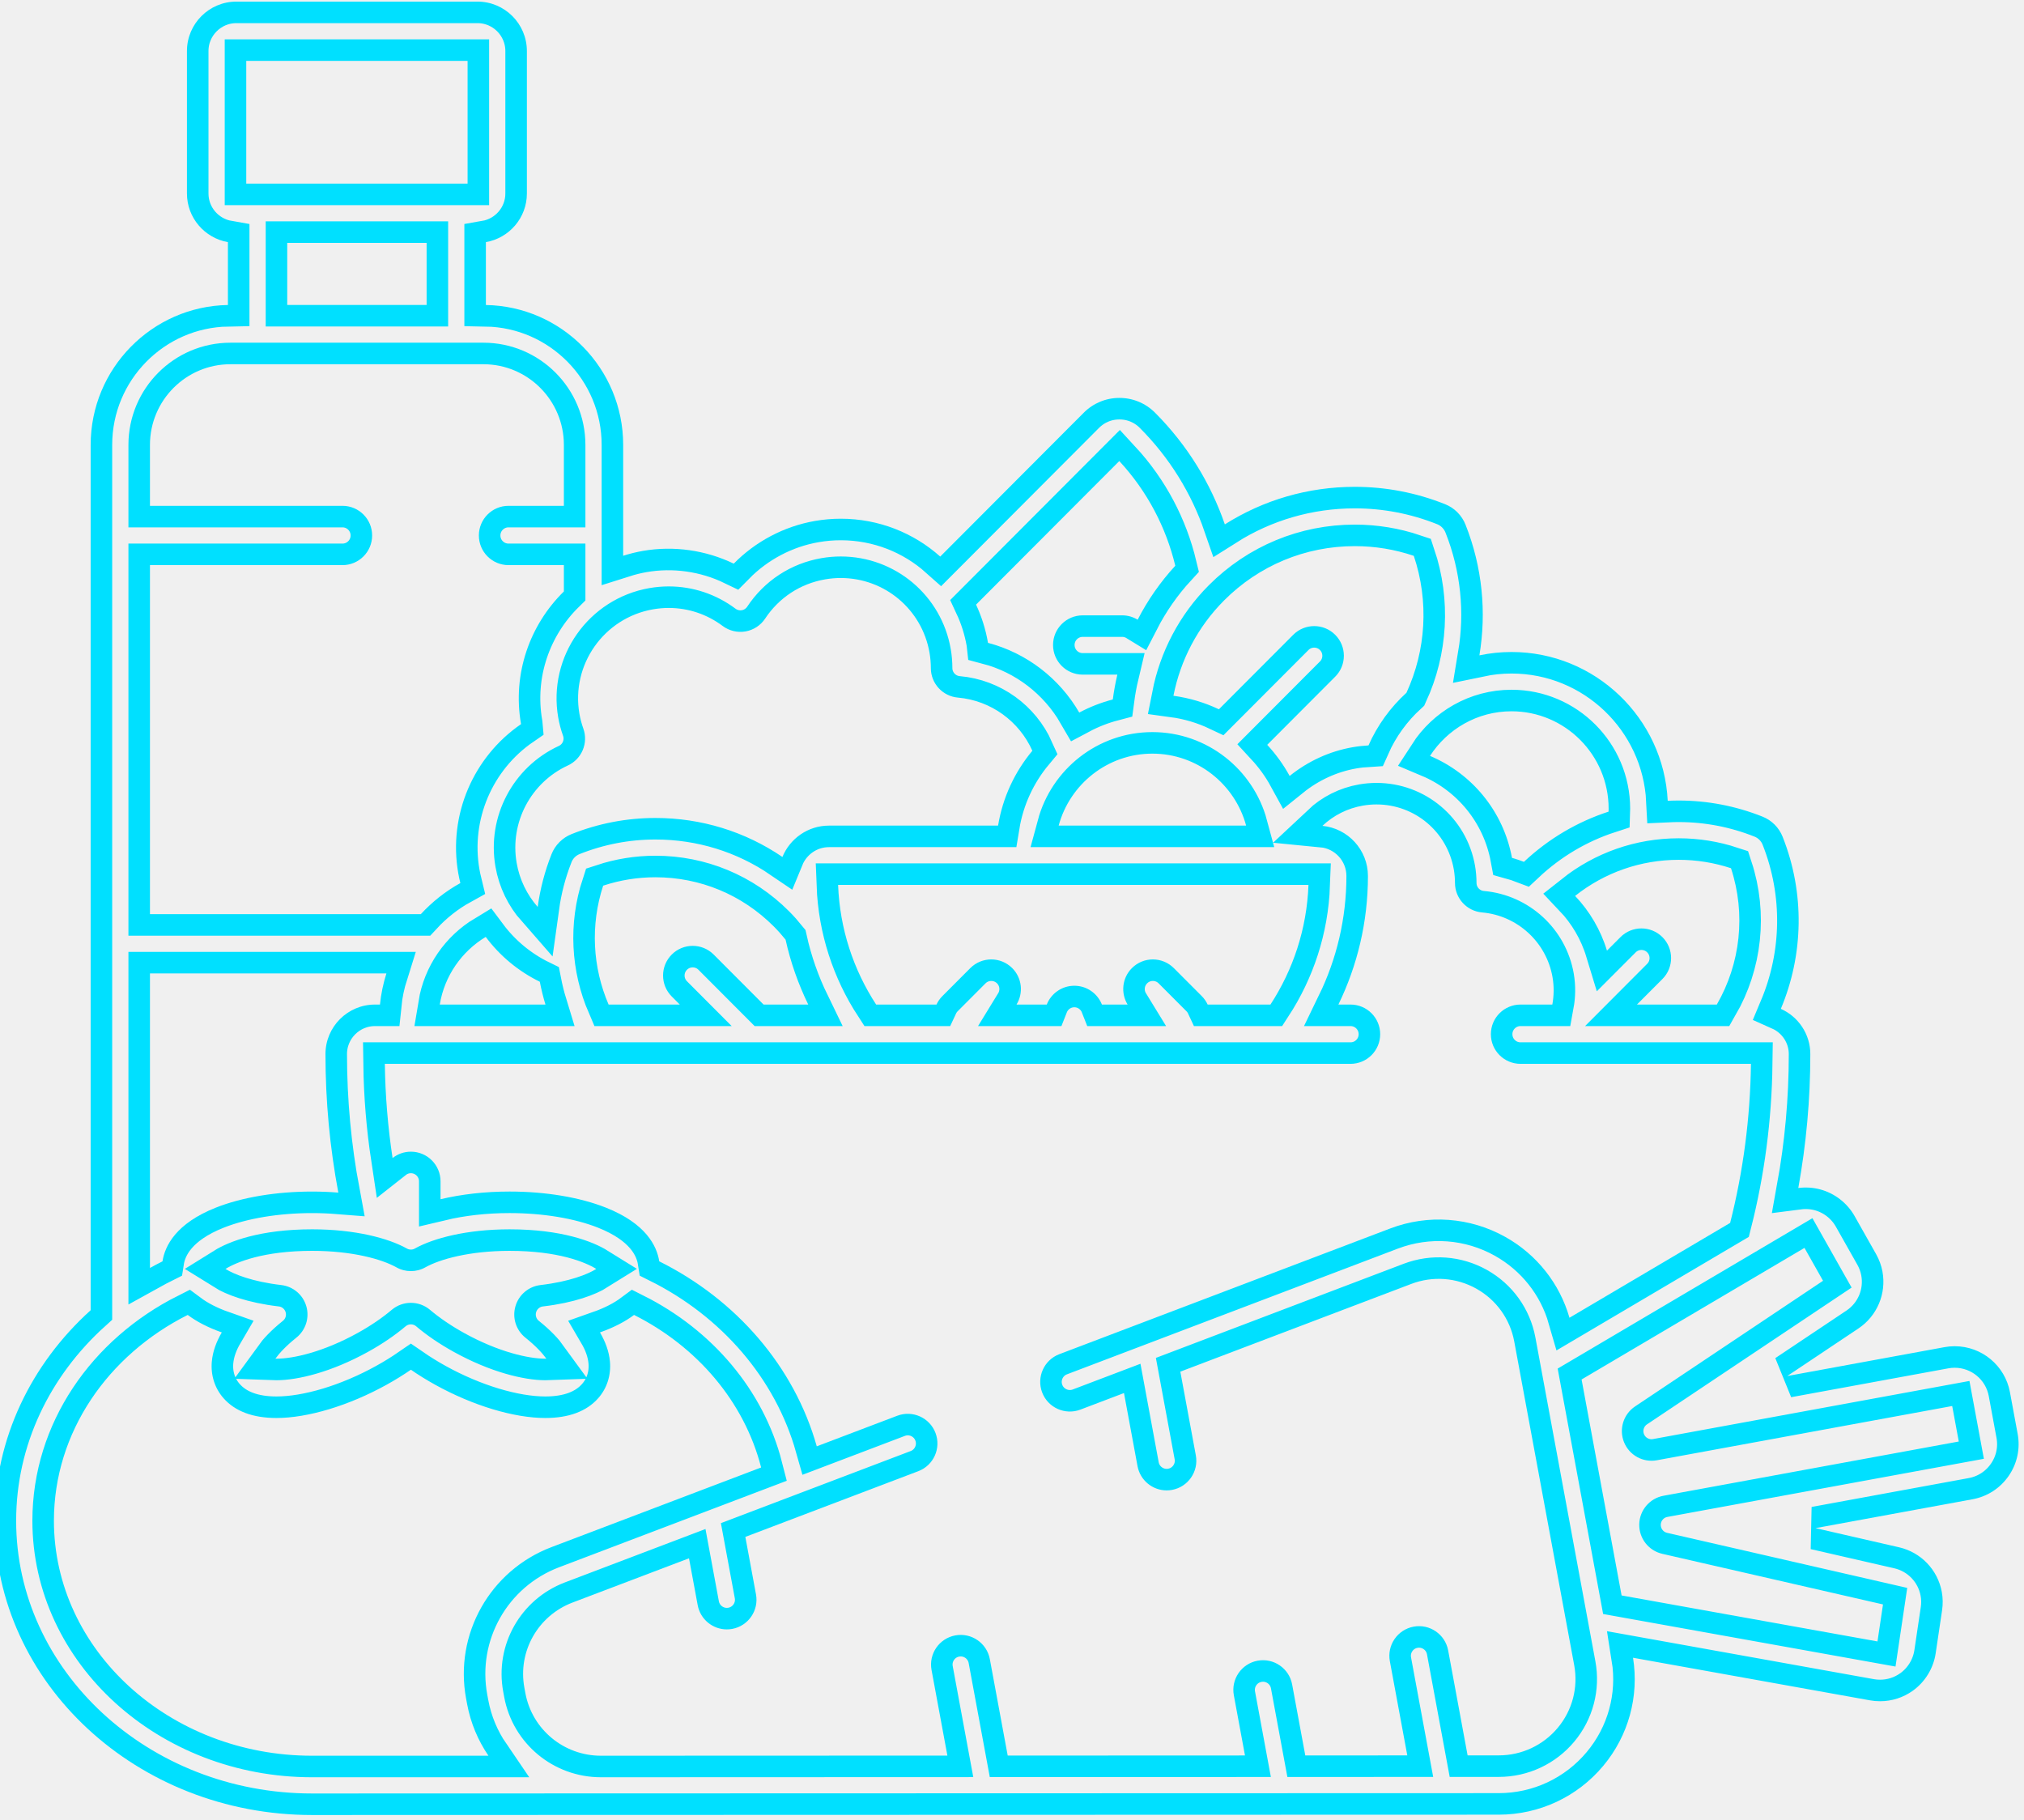
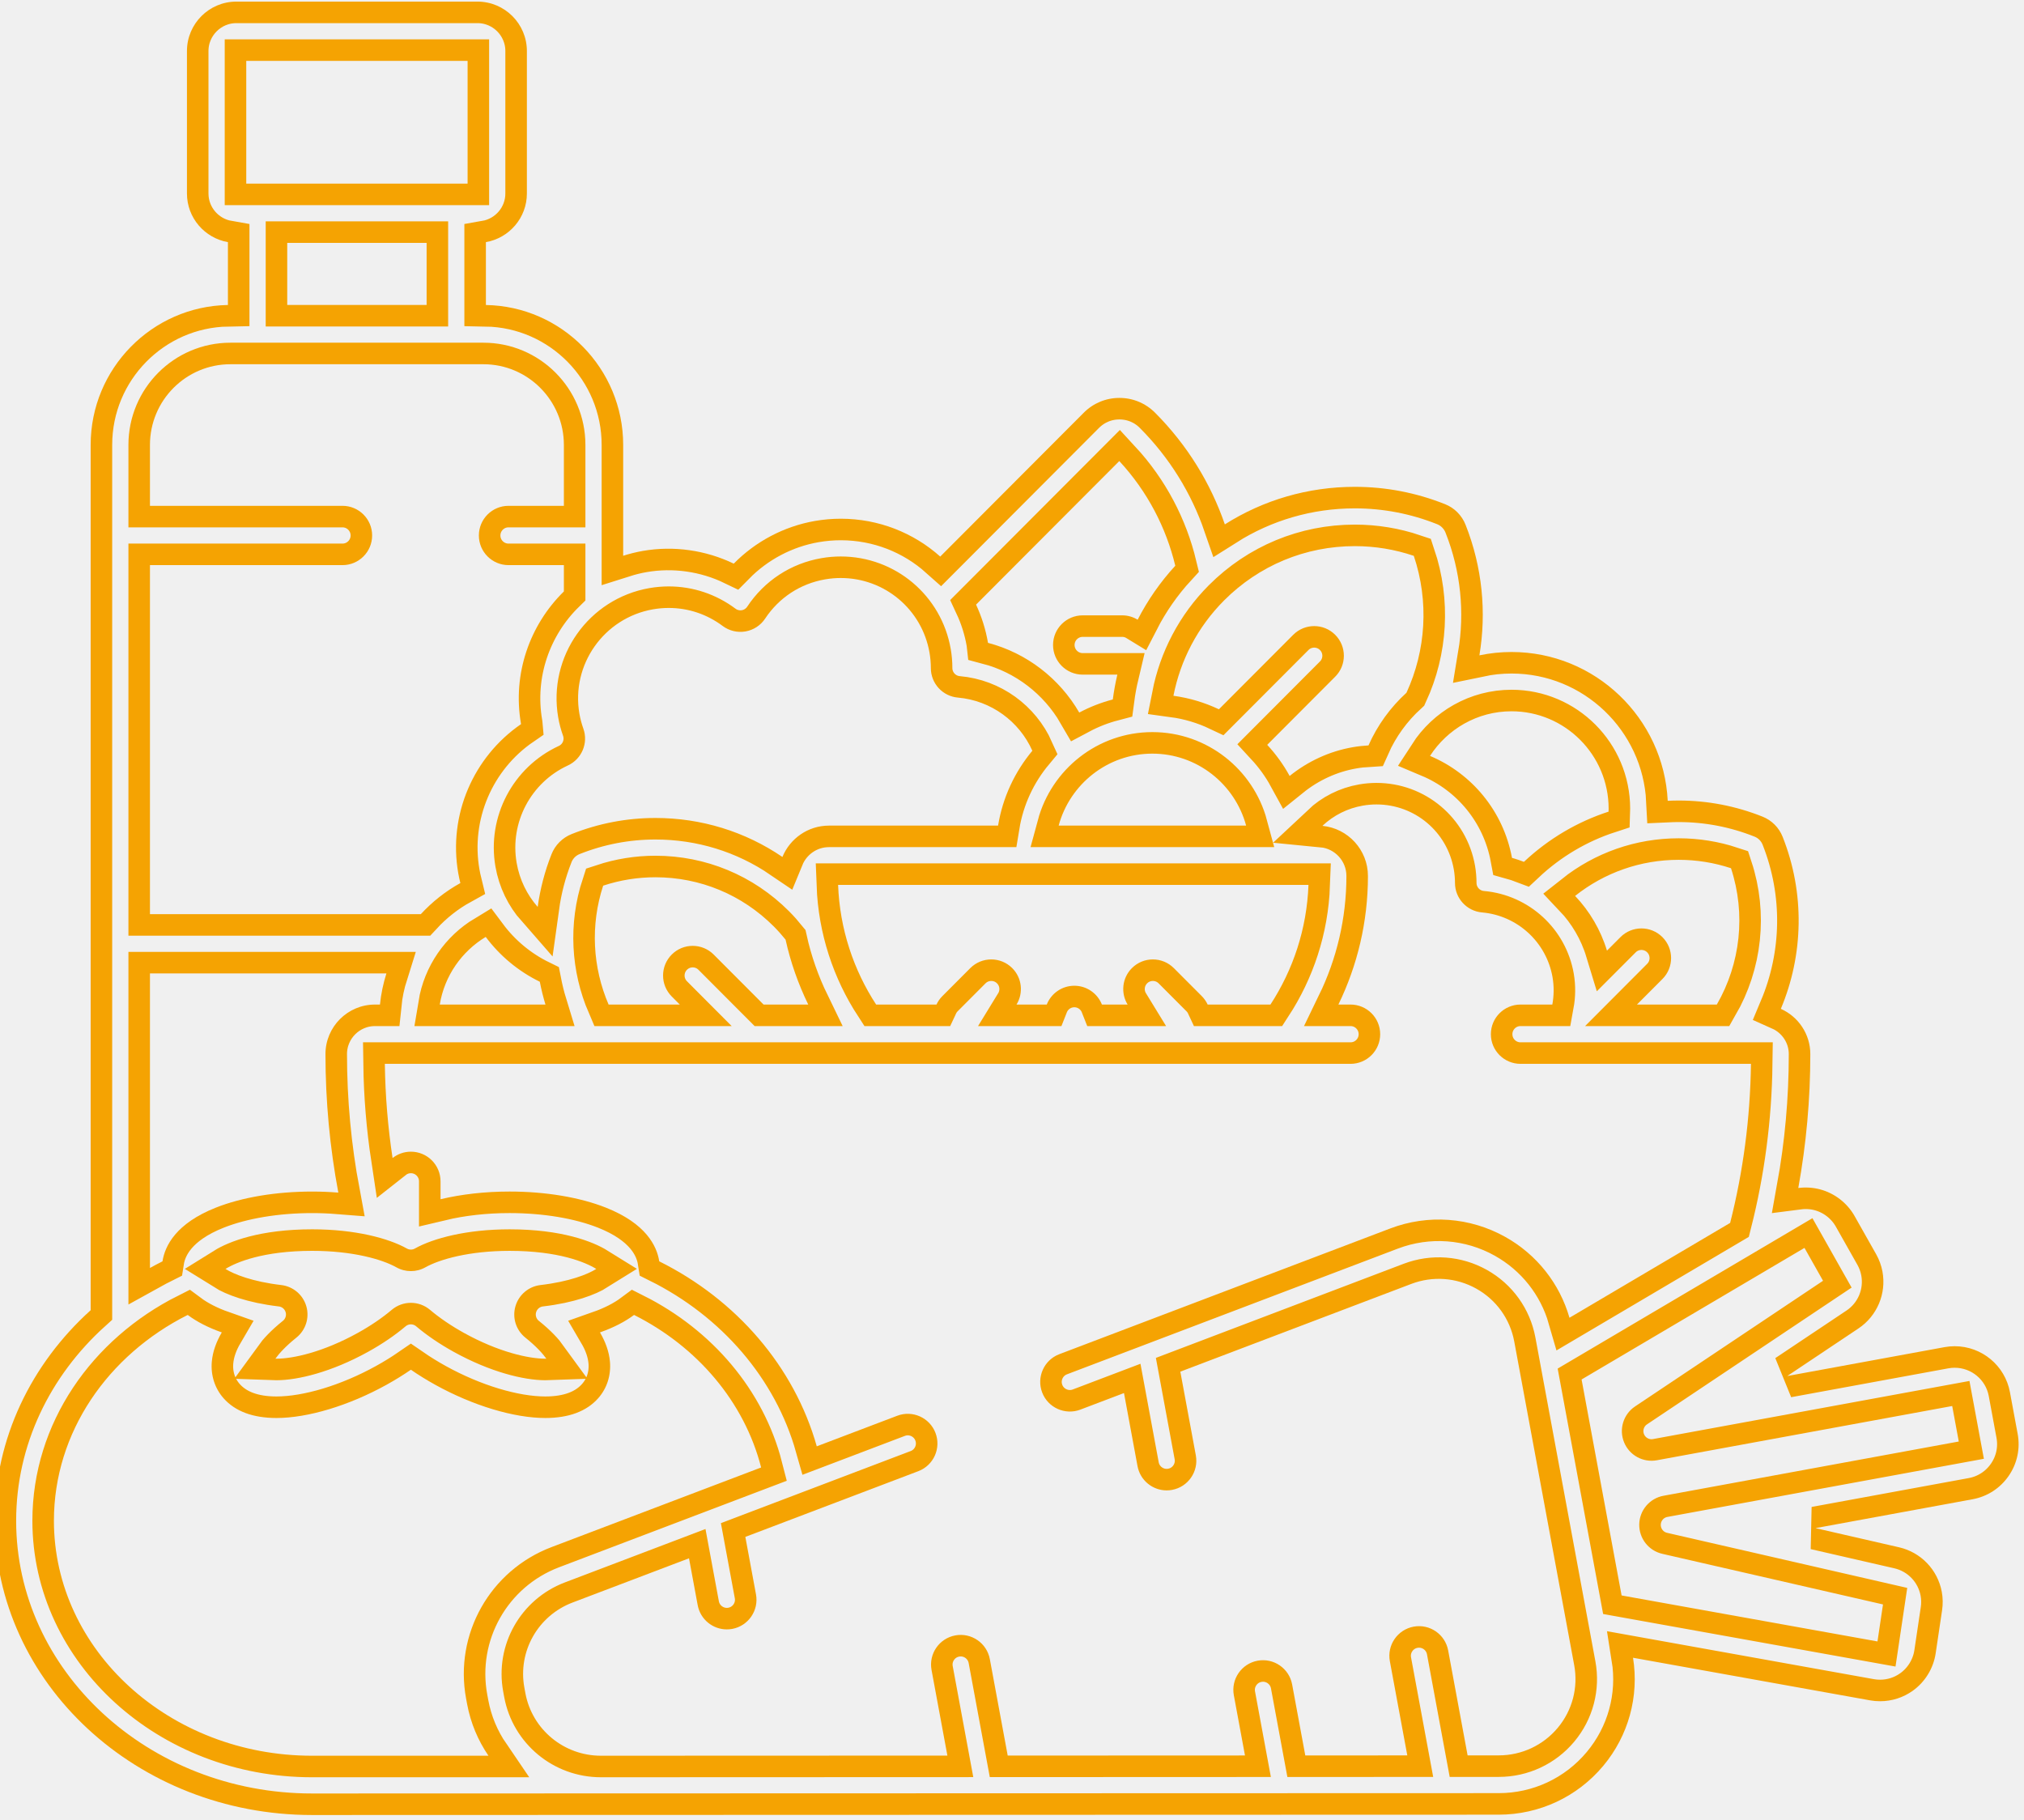
<svg xmlns="http://www.w3.org/2000/svg" width="188" height="169" viewBox="0 0 188 169" fill="none">
  <mask id="path-1-inside-1_3169_486" fill="white">
    <path d="M187.411 133.182L186.694 129.311C186.237 126.838 184.077 125.043 181.559 125.043C181.243 125.043 180.924 125.072 180.61 125.13L166.011 127.811L172.623 123.392C174.355 122.234 175.231 120.162 174.853 118.107C174.748 117.544 174.552 117.004 174.267 116.498L172.266 112.955C171.58 111.738 170.411 110.833 169.062 110.475C168.401 110.299 167.71 110.26 167.036 110.347C167.772 106.284 168.152 102.134 168.152 97.91C168.152 96.035 167.024 94.422 165.414 93.706C167.518 88.702 167.662 82.973 165.582 77.727C165.413 77.3 165.163 76.919 164.839 76.594C164.517 76.273 164.141 76.024 163.714 75.853C161.222 74.86 158.602 74.357 155.929 74.357C155.587 74.357 155.247 74.366 154.907 74.382C154.526 66.696 148.164 60.56 140.398 60.56C139.376 60.56 138.379 60.669 137.415 60.871C138.084 56.869 137.69 52.682 136.132 48.751C135.964 48.319 135.713 47.931 135.371 47.584C135.042 47.255 134.656 47.001 134.228 46.831C131.543 45.761 128.722 45.219 125.842 45.219C121.503 45.219 117.353 46.439 113.77 48.707C112.461 44.915 110.302 41.355 107.286 38.332C106.403 37.447 105.228 36.96 103.977 36.96C102.727 36.96 101.552 37.447 100.667 38.333L87.334 51.697C84.866 49.496 81.619 48.181 78.095 48.181C77.295 48.181 76.488 48.251 75.695 48.389C72.823 48.889 70.179 50.295 68.153 52.354C65.554 51.1 62.577 50.672 59.717 51.17C59.087 51.28 58.477 51.434 57.884 51.622V41.324C57.884 34.232 52.184 28.452 45.133 28.33V22.49C47.292 22.116 48.94 20.235 48.94 17.972V4.739C48.94 2.208 46.881 0.149 44.35 0.149H21.955C19.424 0.149 17.365 2.208 17.365 4.739V17.972C17.365 20.235 19.013 22.116 21.171 22.49V28.329C14.121 28.451 8.421 34.231 8.421 41.323V121.699C2.923 126.664 -0.5 133.592 -0.5 141.254C-0.5 156.326 12.728 168.587 28.988 168.587L139.212 168.555C142.974 168.554 146.512 166.9 148.919 164.019C151.263 161.215 152.259 157.572 151.685 153.979L173.701 157.936C174.006 157.99 174.318 158.018 174.627 158.018C175.725 158.018 176.777 157.681 177.668 157.045C178.813 156.226 179.588 154.96 179.795 153.571L180.391 149.57C180.477 148.997 180.468 148.419 180.363 147.854C179.984 145.808 178.426 144.184 176.394 143.719L168.634 141.939L183.219 139.259C184.594 139.007 185.788 138.234 186.579 137.085C187.37 135.938 187.665 134.552 187.411 133.182ZM155.929 79.864C157.587 79.864 159.217 80.127 160.784 80.644C162.184 84.909 161.66 89.508 159.467 93.308H152.049L154.416 90.935C155.49 89.859 155.488 88.115 154.411 87.041C153.334 85.966 151.59 85.968 150.517 87.045L149.264 88.3C148.677 86.367 147.652 84.636 146.304 83.216C149.038 81.046 152.393 79.864 155.929 79.864ZM140.398 66.067C145.372 66.067 149.418 70.125 149.418 75.113C149.418 75.206 149.414 75.297 149.411 75.389C146.508 76.333 143.832 77.91 141.55 80.052C141.187 79.914 140.819 79.786 140.441 79.682C139.635 75.33 136.702 71.842 132.828 70.212C134.436 67.721 137.226 66.067 140.398 66.067ZM125.841 50.727C127.712 50.727 129.55 51.029 131.321 51.628C132.745 55.861 132.454 60.407 130.64 64.346C129.149 65.704 127.939 67.368 127.112 69.237C126.621 69.266 126.129 69.32 125.643 69.405C123.485 69.78 121.473 70.717 119.789 72.074C119.215 71.024 118.512 70.055 117.706 69.183L124.021 62.853C125.096 61.777 125.093 60.033 124.016 58.959C122.94 57.885 121.196 57.886 120.122 58.963L113.219 65.882C111.906 65.261 110.486 64.829 108.995 64.627C109.639 61.34 111.234 58.244 113.7 55.771C116.946 52.518 121.258 50.727 125.841 50.727ZM104.739 93.308H102.352C101.95 92.285 100.956 91.56 99.79 91.56C98.624 91.56 97.63 92.285 97.228 93.308H94.42C95.072 92.246 94.941 90.839 94.02 89.92C92.943 88.846 91.2 88.848 90.125 89.924L87.53 92.526C87.296 92.759 87.117 93.025 86.985 93.308H81.38C79.281 90.087 78 86.284 77.848 82.194H121.538C121.387 86.284 120.106 90.087 118.006 93.308H112.174C112.042 93.025 111.862 92.759 111.629 92.525L109.034 89.924C107.959 88.848 106.216 88.845 105.14 89.92C104.219 90.838 104.087 92.246 104.739 93.308ZM98.334 76.686C99.372 72.839 102.882 70.001 107.04 70.001C111.199 70.001 114.709 72.84 115.747 76.686H98.334ZM103.966 42.824C106.585 45.655 108.317 49.016 109.167 52.549C107.761 54.077 106.593 55.766 105.671 57.562C105.253 57.306 104.763 57.156 104.237 57.156H100.567C99.046 57.156 97.813 58.389 97.813 59.91C97.813 61.43 99.046 62.663 100.567 62.663H103.786C103.605 63.424 103.465 64.194 103.363 64.969C102.269 65.256 101.225 65.665 100.247 66.186C98.412 63.018 95.372 60.657 91.771 59.711C91.77 59.703 91.768 59.695 91.767 59.687C91.551 58.441 91.174 57.259 90.661 56.16L103.966 42.824ZM54.184 67.674C54.022 67.222 53.9 66.759 53.819 66.294C53.029 61.74 56.099 57.39 60.661 56.596C61.142 56.512 61.63 56.469 62.113 56.469C63.927 56.469 65.661 57.048 67.126 58.143C67.733 58.596 68.499 58.779 69.246 58.65C69.992 58.52 70.651 58.089 71.07 57.458C72.363 55.508 74.341 54.214 76.639 53.814C77.122 53.73 77.612 53.688 78.095 53.688C82.175 53.688 85.643 56.607 86.34 60.629C86.42 61.09 86.461 61.57 86.462 62.057C86.464 63.482 87.555 64.671 88.975 64.795C92.054 65.066 94.675 67.004 95.89 69.733C94.263 71.686 93.135 74.069 92.707 76.686H77.002C75.049 76.686 73.374 77.892 72.675 79.598C69.22 77.244 65.148 75.977 60.88 75.977C58.207 75.977 55.588 76.48 53.094 77.473C52.671 77.642 52.292 77.891 51.97 78.213C51.643 78.54 51.393 78.923 51.228 79.343C50.594 80.942 50.172 82.585 49.943 84.238C48.956 83.115 48.261 81.718 47.989 80.15C47.341 76.413 49.297 72.693 52.744 71.102C54.04 70.504 54.664 69.016 54.184 67.674ZM62.393 92.555L63.144 93.308H56.53C55.045 89.863 54.82 85.942 56.025 82.264C57.595 81.746 59.224 81.484 60.88 81.484C65.03 81.484 68.933 83.106 71.871 86.05C72.262 86.442 72.626 86.853 72.968 87.277C73.434 89.389 74.151 91.408 75.075 93.308H70.925L66.292 88.664C65.218 87.588 63.474 87.585 62.398 88.66C61.321 89.735 61.319 91.478 62.393 92.555ZM50.665 93.308H40.848C41.285 90.641 42.89 88.367 45.117 87.025C46.436 88.792 48.157 90.22 50.14 91.188C50.28 91.903 50.452 92.611 50.665 93.308ZM22.873 5.657H43.432V17.054H22.873V5.657ZM39.626 22.562V28.324H26.68V22.562H39.626ZM13.929 52.491H31.812C33.334 52.491 34.566 51.258 34.566 49.737C34.566 48.217 33.334 46.983 31.812 46.983H13.929V41.323C13.929 37.192 17.279 33.832 21.398 33.832H44.908C49.026 33.832 52.376 37.192 52.376 41.323V46.983H47.234C45.713 46.983 44.48 48.217 44.48 49.737C44.48 51.258 45.713 52.491 47.234 52.491H52.376V54.936C49.221 58.029 47.582 62.566 48.392 67.232C48.393 67.242 48.395 67.251 48.396 67.261C43.978 70.292 41.624 75.681 42.562 81.09C42.617 81.406 42.685 81.717 42.76 82.024C41.384 82.783 40.149 83.762 39.09 84.909H13.929V52.491ZM13.929 90.416H35.892C35.599 91.344 35.393 92.31 35.293 93.308H34.828C32.294 93.308 30.231 95.372 30.231 97.909C30.231 102.282 30.638 106.574 31.425 110.774C30.634 110.711 29.823 110.677 28.997 110.677C25.667 110.677 22.494 111.205 20.063 112.165C16.345 113.633 15.318 115.717 15.093 117.16C14.699 117.356 14.312 117.563 13.929 117.775V90.416ZM48.801 124.247C49.793 125.04 50.399 125.715 50.75 126.201C50.717 126.202 50.683 126.202 50.648 126.202C49.089 126.202 46.289 125.574 43.104 123.811C41.918 123.154 40.826 122.412 39.945 121.665C38.917 120.795 37.411 120.796 36.384 121.666C35.503 122.413 34.411 123.155 33.226 123.81C30.041 125.574 27.241 126.202 25.682 126.202C25.647 126.202 25.612 126.202 25.579 126.201C25.93 125.715 26.536 125.04 27.528 124.246C28.395 123.552 28.761 122.405 28.455 121.338C28.149 120.27 27.231 119.49 26.128 119.361C23.441 119.046 21.741 118.362 20.945 117.864C21.942 117.243 24.463 116.184 28.998 116.184C32.755 116.184 35.5 116.974 36.817 117.714C37.654 118.184 38.675 118.184 39.513 117.714C40.831 116.975 43.576 116.185 47.333 116.185C51.868 116.185 54.388 117.244 55.385 117.864C54.59 118.363 52.89 119.046 50.202 119.361C49.098 119.491 48.181 120.27 47.875 121.338C47.568 122.406 47.933 123.553 48.801 124.247ZM43.292 157.766L43.387 158.276C43.714 160.045 44.405 161.668 45.37 163.08H28.988C15.765 163.08 5.008 153.289 5.008 141.254C5.008 133.03 10.034 125.856 17.435 122.137C18.285 122.771 19.345 123.318 20.602 123.76C20.103 124.611 19.756 125.527 19.674 126.482C19.565 127.752 19.954 128.957 20.769 129.878C21.846 131.094 23.499 131.71 25.682 131.71C28.592 131.71 32.409 130.558 35.894 128.629C36.696 128.185 37.455 127.716 38.165 127.227C38.875 127.716 39.633 128.185 40.436 128.63C43.921 130.558 47.738 131.71 50.648 131.71H50.648C52.831 131.71 54.484 131.094 55.56 129.878C56.376 128.958 56.765 127.752 56.656 126.482C56.574 125.527 56.227 124.611 55.728 123.76C56.985 123.318 58.045 122.771 58.895 122.137C64.765 125.087 69.138 130.209 70.698 136.306L51.22 143.705C45.519 145.871 42.185 151.784 43.292 157.766ZM144.692 160.488C143.334 162.114 141.336 163.047 139.21 163.047L136.319 163.048L134.513 153.298C134.236 151.802 132.8 150.813 131.304 151.091C129.808 151.368 128.82 152.805 129.097 154.301L130.718 163.05L121.242 163.054L120.021 156.46C119.744 154.965 118.308 153.977 116.812 154.254C115.317 154.531 114.329 155.968 114.605 157.463L115.641 163.056L93.601 163.065L91.942 154.11C91.664 152.614 90.228 151.626 88.732 151.904C87.237 152.18 86.249 153.618 86.526 155.113L87.999 163.067L55.818 163.079C55.817 163.079 55.816 163.079 55.815 163.079C52.374 163.079 49.425 160.637 48.801 157.272L48.707 156.761C48.084 153.4 49.964 150.074 53.175 148.853L63.999 144.742L64.805 149.094C65.051 150.419 66.208 151.346 67.51 151.346C67.676 151.346 67.845 151.331 68.015 151.3C69.51 151.022 70.498 149.586 70.22 148.09L69.232 142.754L85.298 136.65C86.719 136.11 87.434 134.52 86.894 133.098C86.354 131.676 84.762 130.961 83.342 131.501L75.866 134.341C73.769 126.916 68.38 120.713 61.235 117.159C61.011 115.717 59.983 113.633 56.266 112.165C53.836 111.205 50.662 110.676 47.332 110.676C45.04 110.676 42.851 110.929 40.919 111.39V109.727C40.919 108.206 39.686 106.973 38.165 106.973C37.522 106.973 36.932 107.195 36.464 107.564C36.029 104.692 35.786 101.774 35.746 98.815H125.445C126.966 98.815 128.199 97.582 128.199 96.061C128.199 94.54 126.966 93.307 125.445 93.307H124.318C126.072 89.696 127.062 85.646 127.062 81.367C127.062 78.937 125.203 76.936 122.834 76.708C123.866 75.736 125.153 75.08 126.588 74.83C127.008 74.757 127.435 74.72 127.856 74.72C131.412 74.72 134.433 77.263 135.04 80.767C135.11 81.173 135.146 81.591 135.147 82.012C135.148 83.438 136.239 84.627 137.66 84.751C140.951 85.04 143.643 87.516 144.208 90.77C144.357 91.636 144.339 92.49 144.189 93.307H141.234C139.713 93.307 138.48 94.54 138.48 96.061C138.48 97.582 139.713 98.815 141.234 98.815H162.638C162.57 103.867 161.919 108.801 160.705 113.589L145.781 122.399C144.868 119.223 142.746 116.528 139.823 114.892C136.544 113.057 132.648 112.77 129.134 114.105L98.397 125.782C96.975 126.322 96.26 127.913 96.8 129.335C97.34 130.757 98.933 131.47 100.352 130.931L104.402 129.393L105.659 136.181C105.905 137.507 107.062 138.434 108.364 138.434C108.53 138.434 108.699 138.419 108.869 138.387C110.364 138.111 111.352 136.674 111.075 135.178L109.635 127.405L131.09 119.255C133.078 118.5 135.28 118.662 137.133 119.699C138.983 120.734 140.264 122.518 140.649 124.594L146.221 154.672C146.605 156.746 146.048 158.866 144.692 160.488ZM154.518 138.932C153.233 139.168 152.291 140.274 152.262 141.58C152.234 142.886 153.127 144.033 154.4 144.325L174.903 149.027L174.391 152.464L150.622 148.192L146.906 128.132L167.61 115.91L169.334 118.964L151.872 130.637C150.786 131.363 150.359 132.752 150.85 133.962C151.341 135.172 152.615 135.872 153.9 135.635L181.331 130.597L181.942 133.894L154.518 138.932Z" />
  </mask>
-   <path d="M187.411 133.182L186.694 129.311C186.237 126.838 184.077 125.043 181.559 125.043C181.243 125.043 180.924 125.072 180.61 125.13L166.011 127.811L172.623 123.392C174.355 122.234 175.231 120.162 174.853 118.107C174.748 117.544 174.552 117.004 174.267 116.498L172.266 112.955C171.58 111.738 170.411 110.833 169.062 110.475C168.401 110.299 167.71 110.26 167.036 110.347C167.772 106.284 168.152 102.134 168.152 97.91C168.152 96.035 167.024 94.422 165.414 93.706C167.518 88.702 167.662 82.973 165.582 77.727C165.413 77.3 165.163 76.919 164.839 76.594C164.517 76.273 164.141 76.024 163.714 75.853C161.222 74.86 158.602 74.357 155.929 74.357C155.587 74.357 155.247 74.366 154.907 74.382C154.526 66.696 148.164 60.56 140.398 60.56C139.376 60.56 138.379 60.669 137.415 60.871C138.084 56.869 137.69 52.682 136.132 48.751C135.964 48.319 135.713 47.931 135.371 47.584C135.042 47.255 134.656 47.001 134.228 46.831C131.543 45.761 128.722 45.219 125.842 45.219C121.503 45.219 117.353 46.439 113.77 48.707C112.461 44.915 110.302 41.355 107.286 38.332C106.403 37.447 105.228 36.96 103.977 36.96C102.727 36.96 101.552 37.447 100.667 38.333L87.334 51.697C84.866 49.496 81.619 48.181 78.095 48.181C77.295 48.181 76.488 48.251 75.695 48.389C72.823 48.889 70.179 50.295 68.153 52.354C65.554 51.1 62.577 50.672 59.717 51.17C59.087 51.28 58.477 51.434 57.884 51.622V41.324C57.884 34.232 52.184 28.452 45.133 28.33V22.49C47.292 22.116 48.94 20.235 48.94 17.972V4.739C48.94 2.208 46.881 0.149 44.35 0.149H21.955C19.424 0.149 17.365 2.208 17.365 4.739V17.972C17.365 20.235 19.013 22.116 21.171 22.49V28.329C14.121 28.451 8.421 34.231 8.421 41.323V121.699C2.923 126.664 -0.5 133.592 -0.5 141.254C-0.5 156.326 12.728 168.587 28.988 168.587L139.212 168.555C142.974 168.554 146.512 166.9 148.919 164.019C151.263 161.215 152.259 157.572 151.685 153.979L173.701 157.936C174.006 157.99 174.318 158.018 174.627 158.018C175.725 158.018 176.777 157.681 177.668 157.045C178.813 156.226 179.588 154.96 179.795 153.571L180.391 149.57C180.477 148.997 180.468 148.419 180.363 147.854C179.984 145.808 178.426 144.184 176.394 143.719L168.634 141.939L183.219 139.259C184.594 139.007 185.788 138.234 186.579 137.085C187.37 135.938 187.665 134.552 187.411 133.182ZM155.929 79.864C157.587 79.864 159.217 80.127 160.784 80.644C162.184 84.909 161.66 89.508 159.467 93.308H152.049L154.416 90.935C155.49 89.859 155.488 88.115 154.411 87.041C153.334 85.966 151.59 85.968 150.517 87.045L149.264 88.3C148.677 86.367 147.652 84.636 146.304 83.216C149.038 81.046 152.393 79.864 155.929 79.864ZM140.398 66.067C145.372 66.067 149.418 70.125 149.418 75.113C149.418 75.206 149.414 75.297 149.411 75.389C146.508 76.333 143.832 77.91 141.55 80.052C141.187 79.914 140.819 79.786 140.441 79.682C139.635 75.33 136.702 71.842 132.828 70.212C134.436 67.721 137.226 66.067 140.398 66.067ZM125.841 50.727C127.712 50.727 129.55 51.029 131.321 51.628C132.745 55.861 132.454 60.407 130.64 64.346C129.149 65.704 127.939 67.368 127.112 69.237C126.621 69.266 126.129 69.32 125.643 69.405C123.485 69.78 121.473 70.717 119.789 72.074C119.215 71.024 118.512 70.055 117.706 69.183L124.021 62.853C125.096 61.777 125.093 60.033 124.016 58.959C122.94 57.885 121.196 57.886 120.122 58.963L113.219 65.882C111.906 65.261 110.486 64.829 108.995 64.627C109.639 61.34 111.234 58.244 113.7 55.771C116.946 52.518 121.258 50.727 125.841 50.727ZM104.739 93.308H102.352C101.95 92.285 100.956 91.56 99.79 91.56C98.624 91.56 97.63 92.285 97.228 93.308H94.42C95.072 92.246 94.941 90.839 94.02 89.92C92.943 88.846 91.2 88.848 90.125 89.924L87.53 92.526C87.296 92.759 87.117 93.025 86.985 93.308H81.38C79.281 90.087 78 86.284 77.848 82.194H121.538C121.387 86.284 120.106 90.087 118.006 93.308H112.174C112.042 93.025 111.862 92.759 111.629 92.525L109.034 89.924C107.959 88.848 106.216 88.845 105.14 89.92C104.219 90.838 104.087 92.246 104.739 93.308ZM98.334 76.686C99.372 72.839 102.882 70.001 107.04 70.001C111.199 70.001 114.709 72.84 115.747 76.686H98.334ZM103.966 42.824C106.585 45.655 108.317 49.016 109.167 52.549C107.761 54.077 106.593 55.766 105.671 57.562C105.253 57.306 104.763 57.156 104.237 57.156H100.567C99.046 57.156 97.813 58.389 97.813 59.91C97.813 61.43 99.046 62.663 100.567 62.663H103.786C103.605 63.424 103.465 64.194 103.363 64.969C102.269 65.256 101.225 65.665 100.247 66.186C98.412 63.018 95.372 60.657 91.771 59.711C91.77 59.703 91.768 59.695 91.767 59.687C91.551 58.441 91.174 57.259 90.661 56.16L103.966 42.824ZM54.184 67.674C54.022 67.222 53.9 66.759 53.819 66.294C53.029 61.74 56.099 57.39 60.661 56.596C61.142 56.512 61.63 56.469 62.113 56.469C63.927 56.469 65.661 57.048 67.126 58.143C67.733 58.596 68.499 58.779 69.246 58.65C69.992 58.52 70.651 58.089 71.07 57.458C72.363 55.508 74.341 54.214 76.639 53.814C77.122 53.73 77.612 53.688 78.095 53.688C82.175 53.688 85.643 56.607 86.34 60.629C86.42 61.09 86.461 61.57 86.462 62.057C86.464 63.482 87.555 64.671 88.975 64.795C92.054 65.066 94.675 67.004 95.89 69.733C94.263 71.686 93.135 74.069 92.707 76.686H77.002C75.049 76.686 73.374 77.892 72.675 79.598C69.22 77.244 65.148 75.977 60.88 75.977C58.207 75.977 55.588 76.48 53.094 77.473C52.671 77.642 52.292 77.891 51.97 78.213C51.643 78.54 51.393 78.923 51.228 79.343C50.594 80.942 50.172 82.585 49.943 84.238C48.956 83.115 48.261 81.718 47.989 80.15C47.341 76.413 49.297 72.693 52.744 71.102C54.04 70.504 54.664 69.016 54.184 67.674ZM62.393 92.555L63.144 93.308H56.53C55.045 89.863 54.82 85.942 56.025 82.264C57.595 81.746 59.224 81.484 60.88 81.484C65.03 81.484 68.933 83.106 71.871 86.05C72.262 86.442 72.626 86.853 72.968 87.277C73.434 89.389 74.151 91.408 75.075 93.308H70.925L66.292 88.664C65.218 87.588 63.474 87.585 62.398 88.66C61.321 89.735 61.319 91.478 62.393 92.555ZM50.665 93.308H40.848C41.285 90.641 42.89 88.367 45.117 87.025C46.436 88.792 48.157 90.22 50.14 91.188C50.28 91.903 50.452 92.611 50.665 93.308ZM22.873 5.657H43.432V17.054H22.873V5.657ZM39.626 22.562V28.324H26.68V22.562H39.626ZM13.929 52.491H31.812C33.334 52.491 34.566 51.258 34.566 49.737C34.566 48.217 33.334 46.983 31.812 46.983H13.929V41.323C13.929 37.192 17.279 33.832 21.398 33.832H44.908C49.026 33.832 52.376 37.192 52.376 41.323V46.983H47.234C45.713 46.983 44.48 48.217 44.48 49.737C44.48 51.258 45.713 52.491 47.234 52.491H52.376V54.936C49.221 58.029 47.582 62.566 48.392 67.232C48.393 67.242 48.395 67.251 48.396 67.261C43.978 70.292 41.624 75.681 42.562 81.09C42.617 81.406 42.685 81.717 42.76 82.024C41.384 82.783 40.149 83.762 39.09 84.909H13.929V52.491ZM13.929 90.416H35.892C35.599 91.344 35.393 92.31 35.293 93.308H34.828C32.294 93.308 30.231 95.372 30.231 97.909C30.231 102.282 30.638 106.574 31.425 110.774C30.634 110.711 29.823 110.677 28.997 110.677C25.667 110.677 22.494 111.205 20.063 112.165C16.345 113.633 15.318 115.717 15.093 117.16C14.699 117.356 14.312 117.563 13.929 117.775V90.416ZM48.801 124.247C49.793 125.04 50.399 125.715 50.75 126.201C50.717 126.202 50.683 126.202 50.648 126.202C49.089 126.202 46.289 125.574 43.104 123.811C41.918 123.154 40.826 122.412 39.945 121.665C38.917 120.795 37.411 120.796 36.384 121.666C35.503 122.413 34.411 123.155 33.226 123.81C30.041 125.574 27.241 126.202 25.682 126.202C25.647 126.202 25.612 126.202 25.579 126.201C25.93 125.715 26.536 125.04 27.528 124.246C28.395 123.552 28.761 122.405 28.455 121.338C28.149 120.27 27.231 119.49 26.128 119.361C23.441 119.046 21.741 118.362 20.945 117.864C21.942 117.243 24.463 116.184 28.998 116.184C32.755 116.184 35.5 116.974 36.817 117.714C37.654 118.184 38.675 118.184 39.513 117.714C40.831 116.975 43.576 116.185 47.333 116.185C51.868 116.185 54.388 117.244 55.385 117.864C54.59 118.363 52.89 119.046 50.202 119.361C49.098 119.491 48.181 120.27 47.875 121.338C47.568 122.406 47.933 123.553 48.801 124.247ZM43.292 157.766L43.387 158.276C43.714 160.045 44.405 161.668 45.37 163.08H28.988C15.765 163.08 5.008 153.289 5.008 141.254C5.008 133.03 10.034 125.856 17.435 122.137C18.285 122.771 19.345 123.318 20.602 123.76C20.103 124.611 19.756 125.527 19.674 126.482C19.565 127.752 19.954 128.957 20.769 129.878C21.846 131.094 23.499 131.71 25.682 131.71C28.592 131.71 32.409 130.558 35.894 128.629C36.696 128.185 37.455 127.716 38.165 127.227C38.875 127.716 39.633 128.185 40.436 128.63C43.921 130.558 47.738 131.71 50.648 131.71H50.648C52.831 131.71 54.484 131.094 55.56 129.878C56.376 128.958 56.765 127.752 56.656 126.482C56.574 125.527 56.227 124.611 55.728 123.76C56.985 123.318 58.045 122.771 58.895 122.137C64.765 125.087 69.138 130.209 70.698 136.306L51.22 143.705C45.519 145.871 42.185 151.784 43.292 157.766ZM144.692 160.488C143.334 162.114 141.336 163.047 139.21 163.047L136.319 163.048L134.513 153.298C134.236 151.802 132.8 150.813 131.304 151.091C129.808 151.368 128.82 152.805 129.097 154.301L130.718 163.05L121.242 163.054L120.021 156.46C119.744 154.965 118.308 153.977 116.812 154.254C115.317 154.531 114.329 155.968 114.605 157.463L115.641 163.056L93.601 163.065L91.942 154.11C91.664 152.614 90.228 151.626 88.732 151.904C87.237 152.18 86.249 153.618 86.526 155.113L87.999 163.067L55.818 163.079C55.817 163.079 55.816 163.079 55.815 163.079C52.374 163.079 49.425 160.637 48.801 157.272L48.707 156.761C48.084 153.4 49.964 150.074 53.175 148.853L63.999 144.742L64.805 149.094C65.051 150.419 66.208 151.346 67.51 151.346C67.676 151.346 67.845 151.331 68.015 151.3C69.51 151.022 70.498 149.586 70.22 148.09L69.232 142.754L85.298 136.65C86.719 136.11 87.434 134.52 86.894 133.098C86.354 131.676 84.762 130.961 83.342 131.501L75.866 134.341C73.769 126.916 68.38 120.713 61.235 117.159C61.011 115.717 59.983 113.633 56.266 112.165C53.836 111.205 50.662 110.676 47.332 110.676C45.04 110.676 42.851 110.929 40.919 111.39V109.727C40.919 108.206 39.686 106.973 38.165 106.973C37.522 106.973 36.932 107.195 36.464 107.564C36.029 104.692 35.786 101.774 35.746 98.815H125.445C126.966 98.815 128.199 97.582 128.199 96.061C128.199 94.54 126.966 93.307 125.445 93.307H124.318C126.072 89.696 127.062 85.646 127.062 81.367C127.062 78.937 125.203 76.936 122.834 76.708C123.866 75.736 125.153 75.08 126.588 74.83C127.008 74.757 127.435 74.72 127.856 74.72C131.412 74.72 134.433 77.263 135.04 80.767C135.11 81.173 135.146 81.591 135.147 82.012C135.148 83.438 136.239 84.627 137.66 84.751C140.951 85.04 143.643 87.516 144.208 90.77C144.357 91.636 144.339 92.49 144.189 93.307H141.234C139.713 93.307 138.48 94.54 138.48 96.061C138.48 97.582 139.713 98.815 141.234 98.815H162.638C162.57 103.867 161.919 108.801 160.705 113.589L145.781 122.399C144.868 119.223 142.746 116.528 139.823 114.892C136.544 113.057 132.648 112.77 129.134 114.105L98.397 125.782C96.975 126.322 96.26 127.913 96.8 129.335C97.34 130.757 98.933 131.47 100.352 130.931L104.402 129.393L105.659 136.181C105.905 137.507 107.062 138.434 108.364 138.434C108.53 138.434 108.699 138.419 108.869 138.387C110.364 138.111 111.352 136.674 111.075 135.178L109.635 127.405L131.09 119.255C133.078 118.5 135.28 118.662 137.133 119.699C138.983 120.734 140.264 122.518 140.649 124.594L146.221 154.672C146.605 156.746 146.048 158.866 144.692 160.488ZM154.518 138.932C153.233 139.168 152.291 140.274 152.262 141.58C152.234 142.886 153.127 144.033 154.4 144.325L174.903 149.027L174.391 152.464L150.622 148.192L146.906 128.132L167.61 115.91L169.334 118.964L151.872 130.637C150.786 131.363 150.359 132.752 150.85 133.962C151.341 135.172 152.615 135.872 153.9 135.635L181.331 130.597L181.942 133.894L154.518 138.932Z" stroke="#00E0FF" stroke-width="4" mask="url(#path-1-inside-1_3169_486)" />
+   <path d="M187.411 133.182L186.694 129.311C186.237 126.838 184.077 125.043 181.559 125.043C181.243 125.043 180.924 125.072 180.61 125.13L166.011 127.811L172.623 123.392C174.355 122.234 175.231 120.162 174.853 118.107C174.748 117.544 174.552 117.004 174.267 116.498L172.266 112.955C171.58 111.738 170.411 110.833 169.062 110.475C168.401 110.299 167.71 110.26 167.036 110.347C167.772 106.284 168.152 102.134 168.152 97.91C168.152 96.035 167.024 94.422 165.414 93.706C167.518 88.702 167.662 82.973 165.582 77.727C165.413 77.3 165.163 76.919 164.839 76.594C164.517 76.273 164.141 76.024 163.714 75.853C161.222 74.86 158.602 74.357 155.929 74.357C155.587 74.357 155.247 74.366 154.907 74.382C154.526 66.696 148.164 60.56 140.398 60.56C139.376 60.56 138.379 60.669 137.415 60.871C138.084 56.869 137.69 52.682 136.132 48.751C135.964 48.319 135.713 47.931 135.371 47.584C135.042 47.255 134.656 47.001 134.228 46.831C131.543 45.761 128.722 45.219 125.842 45.219C121.503 45.219 117.353 46.439 113.77 48.707C112.461 44.915 110.302 41.355 107.286 38.332C106.403 37.447 105.228 36.96 103.977 36.96C102.727 36.96 101.552 37.447 100.667 38.333L87.334 51.697C84.866 49.496 81.619 48.181 78.095 48.181C77.295 48.181 76.488 48.251 75.695 48.389C72.823 48.889 70.179 50.295 68.153 52.354C65.554 51.1 62.577 50.672 59.717 51.17C59.087 51.28 58.477 51.434 57.884 51.622V41.324C57.884 34.232 52.184 28.452 45.133 28.33V22.49C47.292 22.116 48.94 20.235 48.94 17.972V4.739C48.94 2.208 46.881 0.149 44.35 0.149H21.955C19.424 0.149 17.365 2.208 17.365 4.739V17.972C17.365 20.235 19.013 22.116 21.171 22.49V28.329C14.121 28.451 8.421 34.231 8.421 41.323V121.699C2.923 126.664 -0.5 133.592 -0.5 141.254C-0.5 156.326 12.728 168.587 28.988 168.587L139.212 168.555C142.974 168.554 146.512 166.9 148.919 164.019C151.263 161.215 152.259 157.572 151.685 153.979L173.701 157.936C174.006 157.99 174.318 158.018 174.627 158.018C175.725 158.018 176.777 157.681 177.668 157.045C178.813 156.226 179.588 154.96 179.795 153.571L180.391 149.57C180.477 148.997 180.468 148.419 180.363 147.854C179.984 145.808 178.426 144.184 176.394 143.719L168.634 141.939L183.219 139.259C184.594 139.007 185.788 138.234 186.579 137.085C187.37 135.938 187.665 134.552 187.411 133.182ZM155.929 79.864C157.587 79.864 159.217 80.127 160.784 80.644C162.184 84.909 161.66 89.508 159.467 93.308H152.049L154.416 90.935C155.49 89.859 155.488 88.115 154.411 87.041C153.334 85.966 151.59 85.968 150.517 87.045L149.264 88.3C148.677 86.367 147.652 84.636 146.304 83.216C149.038 81.046 152.393 79.864 155.929 79.864ZM140.398 66.067C145.372 66.067 149.418 70.125 149.418 75.113C149.418 75.206 149.414 75.297 149.411 75.389C146.508 76.333 143.832 77.91 141.55 80.052C141.187 79.914 140.819 79.786 140.441 79.682C139.635 75.33 136.702 71.842 132.828 70.212C134.436 67.721 137.226 66.067 140.398 66.067ZM125.841 50.727C127.712 50.727 129.55 51.029 131.321 51.628C132.745 55.861 132.454 60.407 130.64 64.346C129.149 65.704 127.939 67.368 127.112 69.237C126.621 69.266 126.129 69.32 125.643 69.405C123.485 69.78 121.473 70.717 119.789 72.074C119.215 71.024 118.512 70.055 117.706 69.183L124.021 62.853C125.096 61.777 125.093 60.033 124.016 58.959C122.94 57.885 121.196 57.886 120.122 58.963L113.219 65.882C111.906 65.261 110.486 64.829 108.995 64.627C109.639 61.34 111.234 58.244 113.7 55.771C116.946 52.518 121.258 50.727 125.841 50.727ZM104.739 93.308H102.352C101.95 92.285 100.956 91.56 99.79 91.56C98.624 91.56 97.63 92.285 97.228 93.308H94.42C95.072 92.246 94.941 90.839 94.02 89.92C92.943 88.846 91.2 88.848 90.125 89.924L87.53 92.526C87.296 92.759 87.117 93.025 86.985 93.308H81.38C79.281 90.087 78 86.284 77.848 82.194H121.538C121.387 86.284 120.106 90.087 118.006 93.308H112.174C112.042 93.025 111.862 92.759 111.629 92.525L109.034 89.924C107.959 88.848 106.216 88.845 105.14 89.92C104.219 90.838 104.087 92.246 104.739 93.308ZM98.334 76.686C99.372 72.839 102.882 70.001 107.04 70.001C111.199 70.001 114.709 72.84 115.747 76.686H98.334ZM103.966 42.824C106.585 45.655 108.317 49.016 109.167 52.549C107.761 54.077 106.593 55.766 105.671 57.562C105.253 57.306 104.763 57.156 104.237 57.156H100.567C99.046 57.156 97.813 58.389 97.813 59.91C97.813 61.43 99.046 62.663 100.567 62.663H103.786C103.605 63.424 103.465 64.194 103.363 64.969C102.269 65.256 101.225 65.665 100.247 66.186C98.412 63.018 95.372 60.657 91.771 59.711C91.77 59.703 91.768 59.695 91.767 59.687C91.551 58.441 91.174 57.259 90.661 56.16L103.966 42.824ZM54.184 67.674C54.022 67.222 53.9 66.759 53.819 66.294C53.029 61.74 56.099 57.39 60.661 56.596C61.142 56.512 61.63 56.469 62.113 56.469C63.927 56.469 65.661 57.048 67.126 58.143C67.733 58.596 68.499 58.779 69.246 58.65C69.992 58.52 70.651 58.089 71.07 57.458C72.363 55.508 74.341 54.214 76.639 53.814C77.122 53.73 77.612 53.688 78.095 53.688C82.175 53.688 85.643 56.607 86.34 60.629C86.42 61.09 86.461 61.57 86.462 62.057C86.464 63.482 87.555 64.671 88.975 64.795C92.054 65.066 94.675 67.004 95.89 69.733C94.263 71.686 93.135 74.069 92.707 76.686H77.002C75.049 76.686 73.374 77.892 72.675 79.598C69.22 77.244 65.148 75.977 60.88 75.977C58.207 75.977 55.588 76.48 53.094 77.473C52.671 77.642 52.292 77.891 51.97 78.213C51.643 78.54 51.393 78.923 51.228 79.343C50.594 80.942 50.172 82.585 49.943 84.238C48.956 83.115 48.261 81.718 47.989 80.15C47.341 76.413 49.297 72.693 52.744 71.102C54.04 70.504 54.664 69.016 54.184 67.674ZM62.393 92.555L63.144 93.308H56.53C55.045 89.863 54.82 85.942 56.025 82.264C57.595 81.746 59.224 81.484 60.88 81.484C65.03 81.484 68.933 83.106 71.871 86.05C72.262 86.442 72.626 86.853 72.968 87.277C73.434 89.389 74.151 91.408 75.075 93.308H70.925L66.292 88.664C65.218 87.588 63.474 87.585 62.398 88.66C61.321 89.735 61.319 91.478 62.393 92.555ZM50.665 93.308H40.848C41.285 90.641 42.89 88.367 45.117 87.025C46.436 88.792 48.157 90.22 50.14 91.188C50.28 91.903 50.452 92.611 50.665 93.308ZM22.873 5.657H43.432V17.054H22.873V5.657ZM39.626 22.562V28.324H26.68V22.562H39.626ZM13.929 52.491H31.812C33.334 52.491 34.566 51.258 34.566 49.737C34.566 48.217 33.334 46.983 31.812 46.983H13.929V41.323C13.929 37.192 17.279 33.832 21.398 33.832H44.908C49.026 33.832 52.376 37.192 52.376 41.323V46.983H47.234C45.713 46.983 44.48 48.217 44.48 49.737C44.48 51.258 45.713 52.491 47.234 52.491H52.376V54.936C49.221 58.029 47.582 62.566 48.392 67.232C48.393 67.242 48.395 67.251 48.396 67.261C43.978 70.292 41.624 75.681 42.562 81.09C42.617 81.406 42.685 81.717 42.76 82.024C41.384 82.783 40.149 83.762 39.09 84.909H13.929V52.491ZM13.929 90.416H35.892C35.599 91.344 35.393 92.31 35.293 93.308H34.828C32.294 93.308 30.231 95.372 30.231 97.909C30.231 102.282 30.638 106.574 31.425 110.774C30.634 110.711 29.823 110.677 28.997 110.677C25.667 110.677 22.494 111.205 20.063 112.165C16.345 113.633 15.318 115.717 15.093 117.16C14.699 117.356 14.312 117.563 13.929 117.775V90.416ZM48.801 124.247C49.793 125.04 50.399 125.715 50.75 126.201C50.717 126.202 50.683 126.202 50.648 126.202C49.089 126.202 46.289 125.574 43.104 123.811C41.918 123.154 40.826 122.412 39.945 121.665C38.917 120.795 37.411 120.796 36.384 121.666C35.503 122.413 34.411 123.155 33.226 123.81C30.041 125.574 27.241 126.202 25.682 126.202C25.647 126.202 25.612 126.202 25.579 126.201C25.93 125.715 26.536 125.04 27.528 124.246C28.395 123.552 28.761 122.405 28.455 121.338C28.149 120.27 27.231 119.49 26.128 119.361C23.441 119.046 21.741 118.362 20.945 117.864C21.942 117.243 24.463 116.184 28.998 116.184C32.755 116.184 35.5 116.974 36.817 117.714C37.654 118.184 38.675 118.184 39.513 117.714C40.831 116.975 43.576 116.185 47.333 116.185C51.868 116.185 54.388 117.244 55.385 117.864C54.59 118.363 52.89 119.046 50.202 119.361C49.098 119.491 48.181 120.27 47.875 121.338C47.568 122.406 47.933 123.553 48.801 124.247ZM43.292 157.766L43.387 158.276C43.714 160.045 44.405 161.668 45.37 163.08H28.988C15.765 163.08 5.008 153.289 5.008 141.254C5.008 133.03 10.034 125.856 17.435 122.137C18.285 122.771 19.345 123.318 20.602 123.76C20.103 124.611 19.756 125.527 19.674 126.482C19.565 127.752 19.954 128.957 20.769 129.878C21.846 131.094 23.499 131.71 25.682 131.71C28.592 131.71 32.409 130.558 35.894 128.629C36.696 128.185 37.455 127.716 38.165 127.227C38.875 127.716 39.633 128.185 40.436 128.63C43.921 130.558 47.738 131.71 50.648 131.71H50.648C52.831 131.71 54.484 131.094 55.56 129.878C56.376 128.958 56.765 127.752 56.656 126.482C56.574 125.527 56.227 124.611 55.728 123.76C56.985 123.318 58.045 122.771 58.895 122.137C64.765 125.087 69.138 130.209 70.698 136.306L51.22 143.705C45.519 145.871 42.185 151.784 43.292 157.766ZM144.692 160.488C143.334 162.114 141.336 163.047 139.21 163.047L136.319 163.048L134.513 153.298C134.236 151.802 132.8 150.813 131.304 151.091C129.808 151.368 128.82 152.805 129.097 154.301L130.718 163.05L121.242 163.054L120.021 156.46C119.744 154.965 118.308 153.977 116.812 154.254C115.317 154.531 114.329 155.968 114.605 157.463L115.641 163.056L93.601 163.065L91.942 154.11C91.664 152.614 90.228 151.626 88.732 151.904C87.237 152.18 86.249 153.618 86.526 155.113L87.999 163.067L55.818 163.079C55.817 163.079 55.816 163.079 55.815 163.079C52.374 163.079 49.425 160.637 48.801 157.272L48.707 156.761C48.084 153.4 49.964 150.074 53.175 148.853L63.999 144.742L64.805 149.094C65.051 150.419 66.208 151.346 67.51 151.346C67.676 151.346 67.845 151.331 68.015 151.3C69.51 151.022 70.498 149.586 70.22 148.09L69.232 142.754L85.298 136.65C86.719 136.11 87.434 134.52 86.894 133.098C86.354 131.676 84.762 130.961 83.342 131.501L75.866 134.341C73.769 126.916 68.38 120.713 61.235 117.159C61.011 115.717 59.983 113.633 56.266 112.165C53.836 111.205 50.662 110.676 47.332 110.676C45.04 110.676 42.851 110.929 40.919 111.39V109.727C40.919 108.206 39.686 106.973 38.165 106.973C37.522 106.973 36.932 107.195 36.464 107.564C36.029 104.692 35.786 101.774 35.746 98.815H125.445C126.966 98.815 128.199 97.582 128.199 96.061C128.199 94.54 126.966 93.307 125.445 93.307H124.318C126.072 89.696 127.062 85.646 127.062 81.367C127.062 78.937 125.203 76.936 122.834 76.708C123.866 75.736 125.153 75.08 126.588 74.83C127.008 74.757 127.435 74.72 127.856 74.72C131.412 74.72 134.433 77.263 135.04 80.767C135.11 81.173 135.146 81.591 135.147 82.012C135.148 83.438 136.239 84.627 137.66 84.751C140.951 85.04 143.643 87.516 144.208 90.77C144.357 91.636 144.339 92.49 144.189 93.307H141.234C139.713 93.307 138.48 94.54 138.48 96.061C138.48 97.582 139.713 98.815 141.234 98.815H162.638C162.57 103.867 161.919 108.801 160.705 113.589L145.781 122.399C144.868 119.223 142.746 116.528 139.823 114.892C136.544 113.057 132.648 112.77 129.134 114.105L98.397 125.782C96.975 126.322 96.26 127.913 96.8 129.335C97.34 130.757 98.933 131.47 100.352 130.931L104.402 129.393L105.659 136.181C105.905 137.507 107.062 138.434 108.364 138.434C108.53 138.434 108.699 138.419 108.869 138.387C110.364 138.111 111.352 136.674 111.075 135.178L109.635 127.405L131.09 119.255C133.078 118.5 135.28 118.662 137.133 119.699C138.983 120.734 140.264 122.518 140.649 124.594L146.221 154.672C146.605 156.746 146.048 158.866 144.692 160.488ZM154.518 138.932C153.233 139.168 152.291 140.274 152.262 141.58C152.234 142.886 153.127 144.033 154.4 144.325L174.903 149.027L174.391 152.464L150.622 148.192L146.906 128.132L167.61 115.91L169.334 118.964L151.872 130.637C150.786 131.363 150.359 132.752 150.85 133.962C151.341 135.172 152.615 135.872 153.9 135.635L181.331 130.597L181.942 133.894L154.518 138.932Z" stroke="#f5a302" stroke-width="4" mask="url(#path-1-inside-1_3169_486)" />
</svg>
